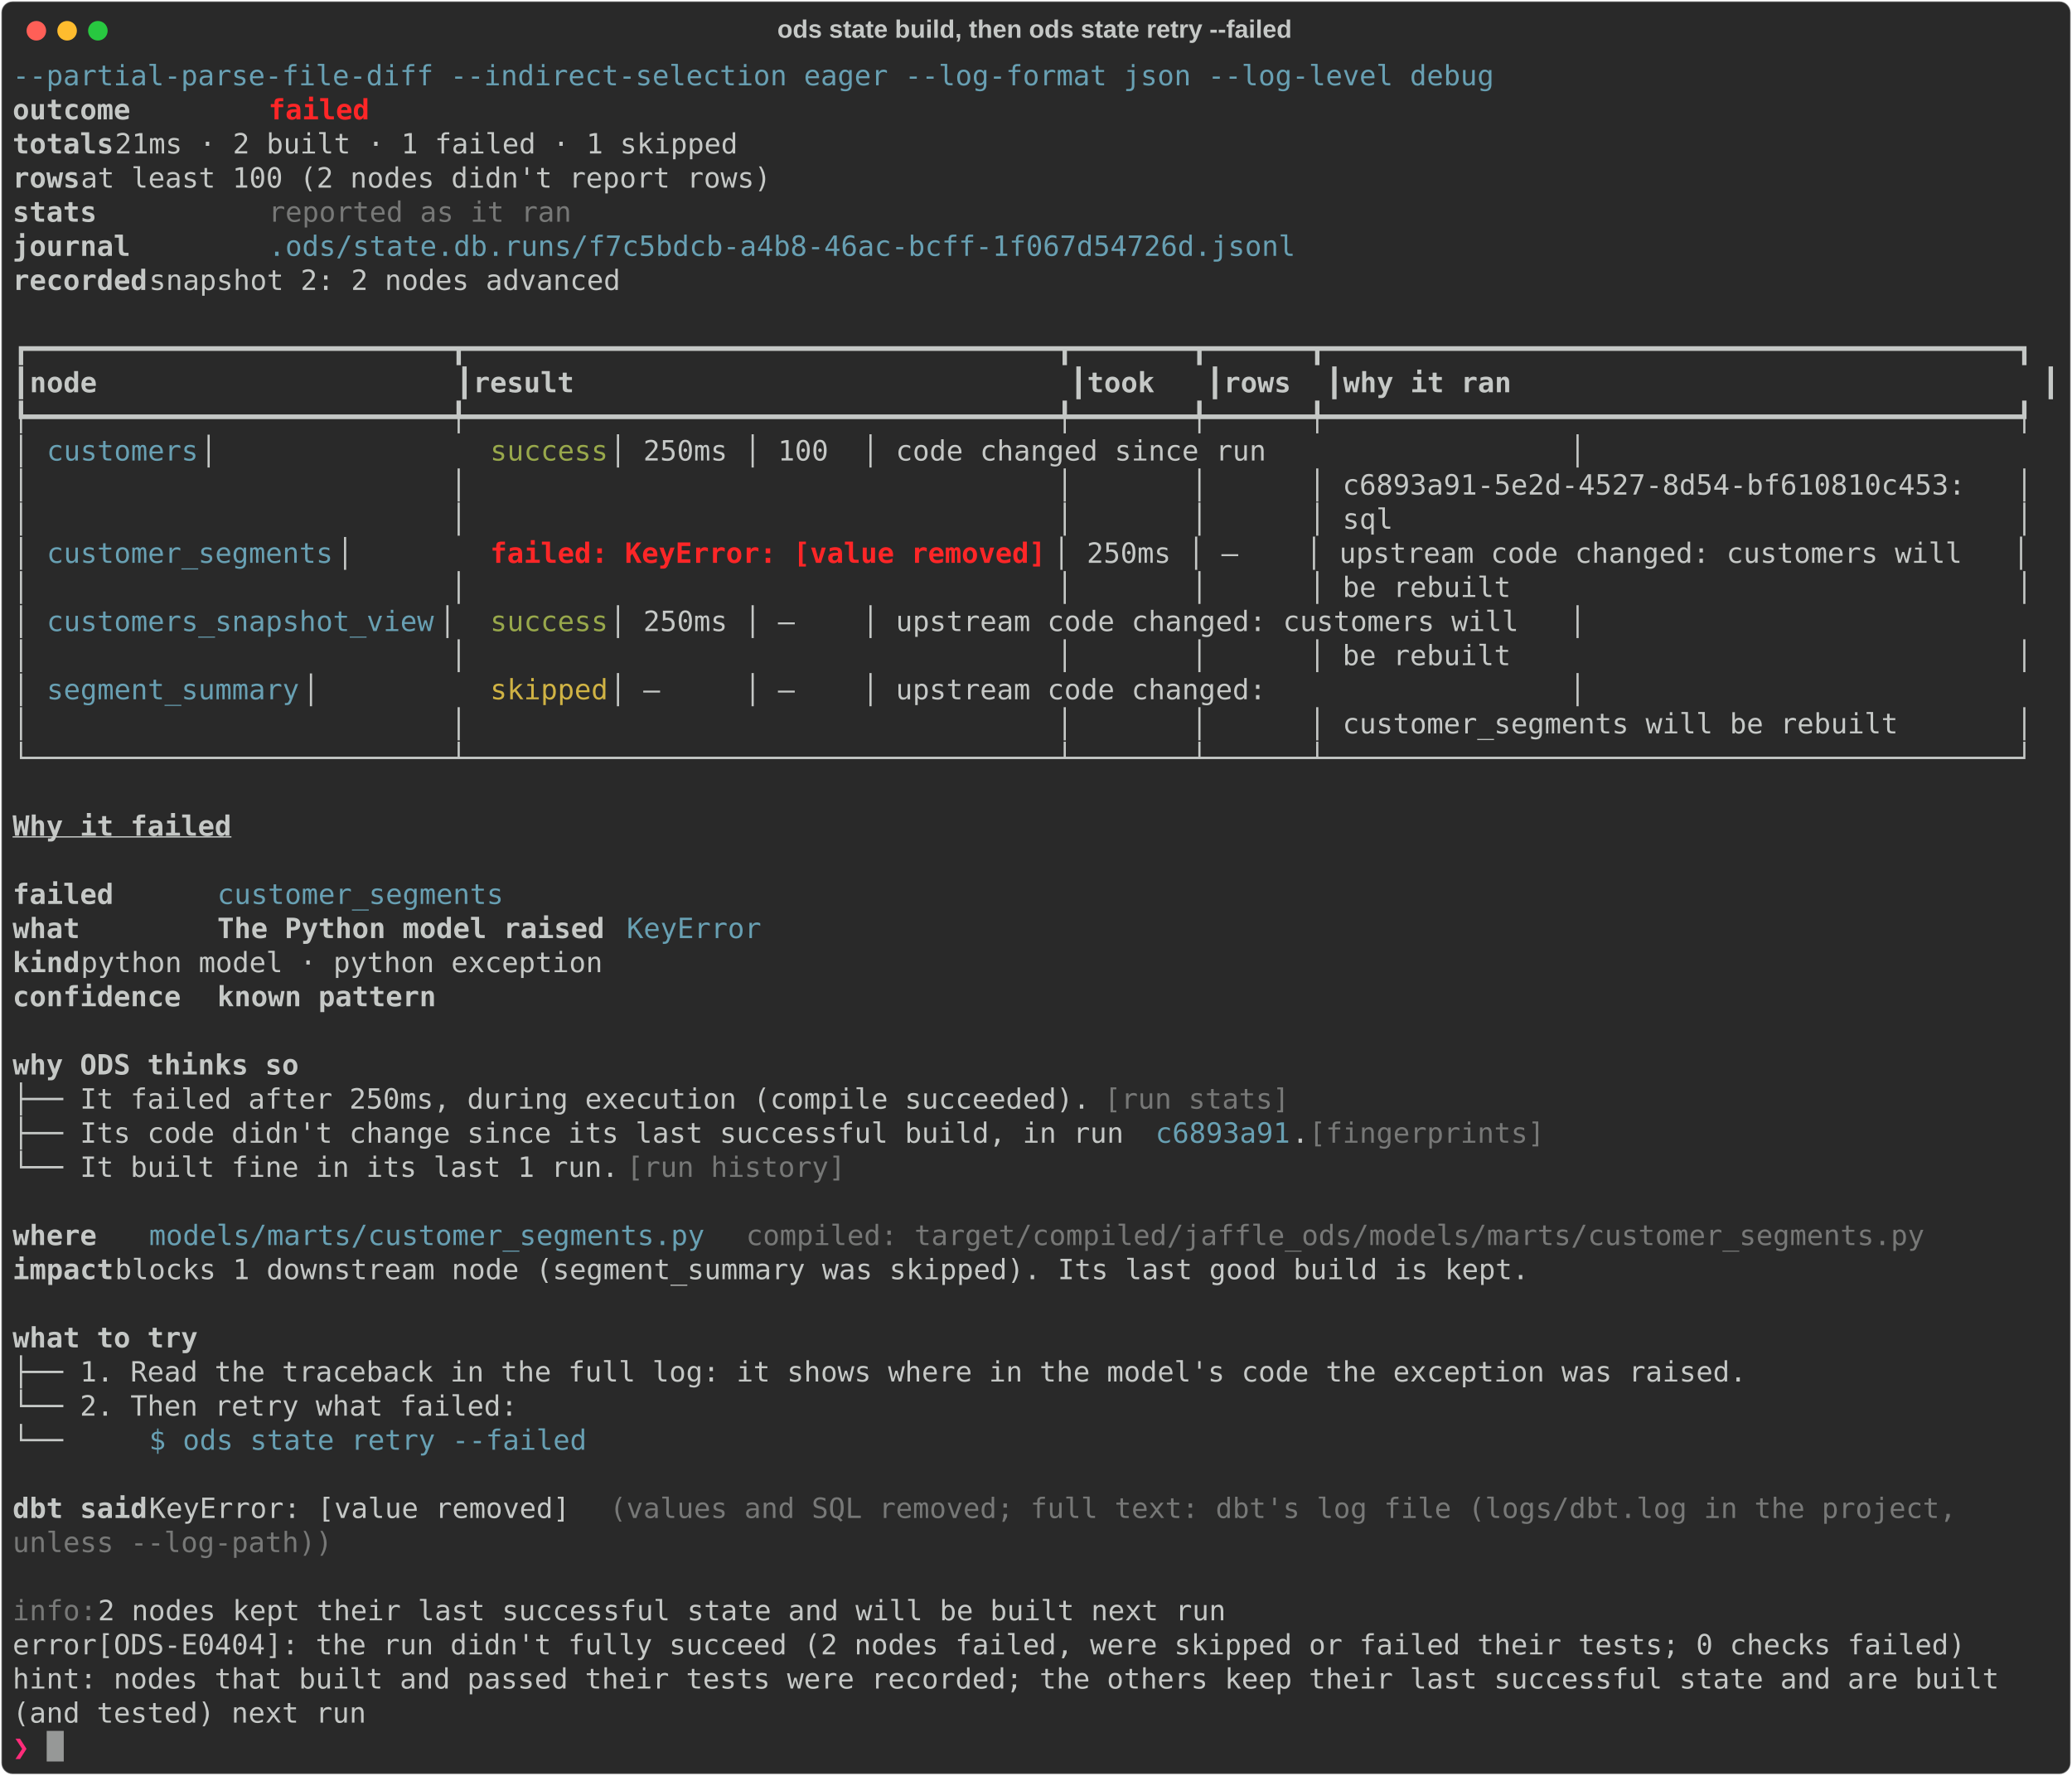
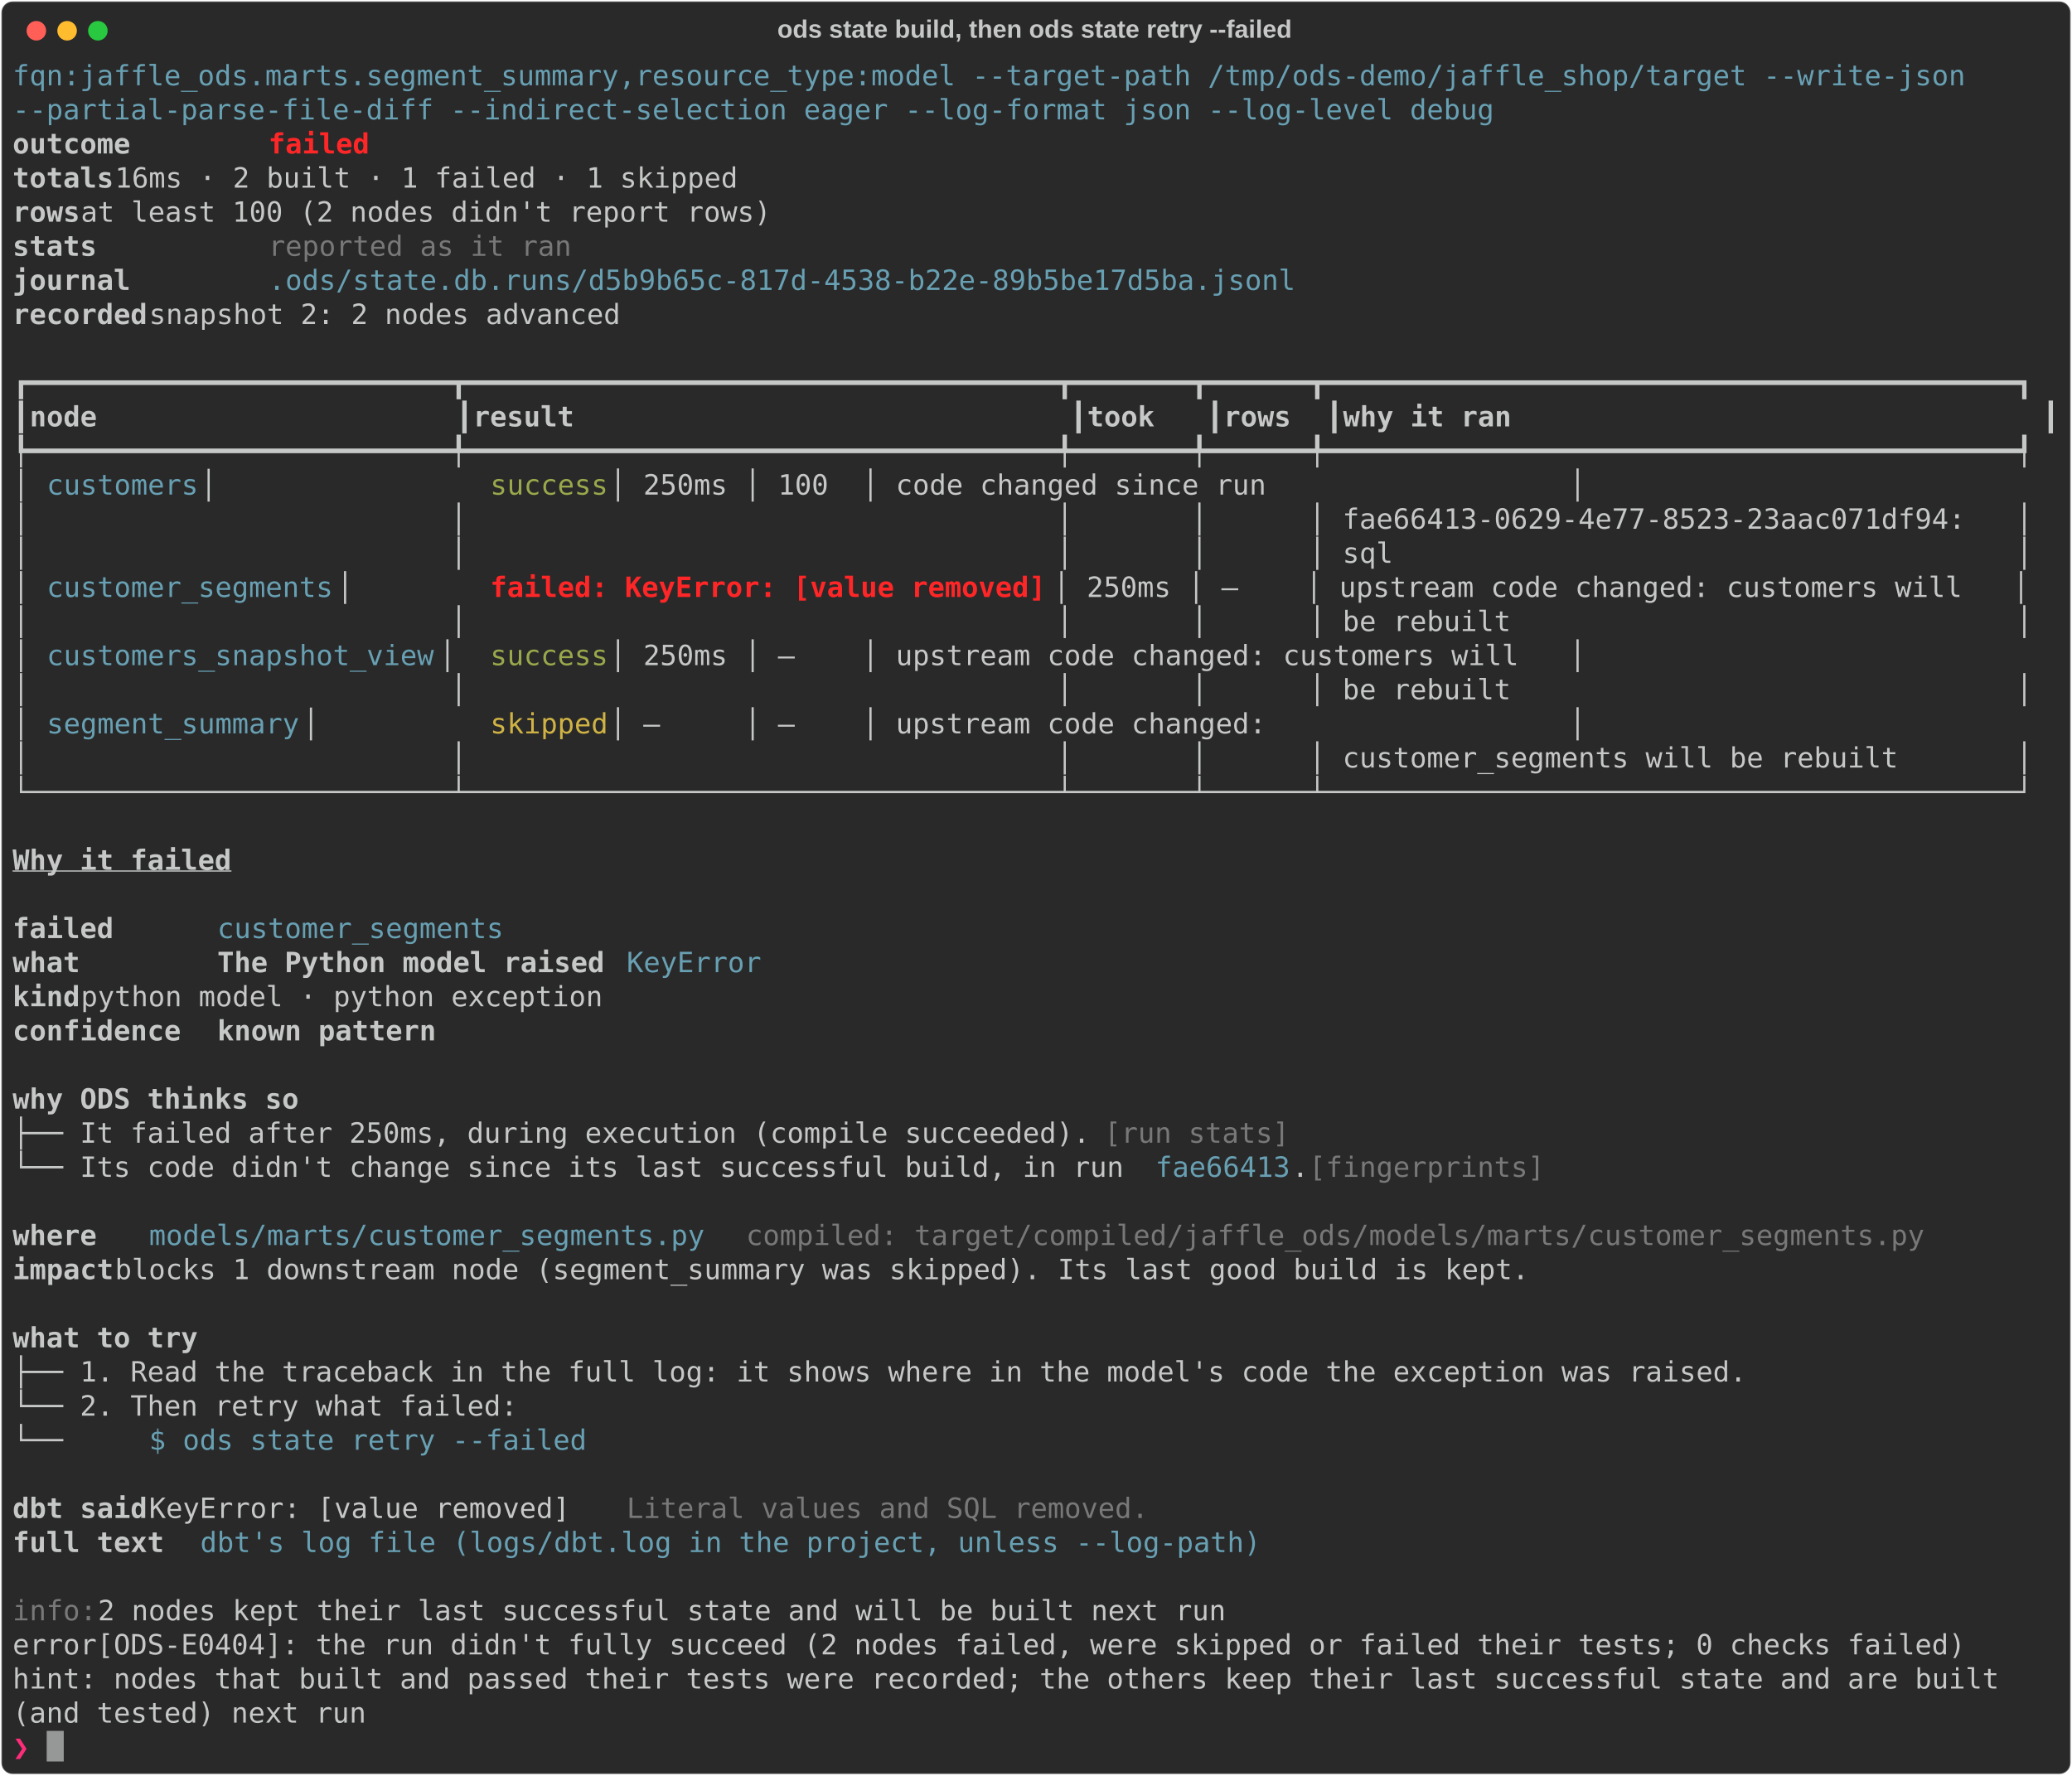
<svg xmlns="http://www.w3.org/2000/svg" class="rich-terminal" viewBox="0 0 1482 1270.0">
  <style>

    @font-face {
        font-family: "Fira Code";
        src: local("FiraCode-Regular"),
                url("https://cdnjs.cloudflare.com/ajax/libs/firacode/6.2.0/woff2/FiraCode-Regular.woff2") format("woff2"),
                url("https://cdnjs.cloudflare.com/ajax/libs/firacode/6.2.0/woff/FiraCode-Regular.woff") format("woff");
        font-style: normal;
        font-weight: 400;
    }
    @font-face {
        font-family: "Fira Code";
        src: local("FiraCode-Bold"),
                url("https://cdnjs.cloudflare.com/ajax/libs/firacode/6.2.0/woff2/FiraCode-Bold.woff2") format("woff2"),
                url("https://cdnjs.cloudflare.com/ajax/libs/firacode/6.2.0/woff/FiraCode-Bold.woff") format("woff");
        font-style: bold;
        font-weight: 700;
    }

    .rich-record-matrix {
        font-family: Fira Code, monospace;
        font-size: 20px;
        line-height: 24.4px;
        font-variant-east-asian: full-width;
    }

    .rich-record-title {
        font-size: 18px;
        font-weight: bold;
        font-family: arial;
    }

    .rich-record-r1 { fill: #68a0b3 }
.rich-record-r2 { fill: #c5c8c6 }
.rich-record-r3 { fill: #c5c8c6;font-weight: bold }
.rich-record-r4 { fill: #ff2627;font-weight: bold }
.rich-record-r5 { fill: #777877 }
.rich-record-r6 { fill: #98a84b }
.rich-record-r7 { fill: #d0b344 }
.rich-record-r8 { fill: #c5c8c6;font-weight: bold;text-decoration: underline; }
.rich-record-r9 { fill: #ff2c7a;font-weight: bold }
    </style>
  <defs>
    <clipPath id="rich-record-clip-terminal">
      <rect x="0" y="0" width="1463.0" height="1219.0" />
    </clipPath>
    <clipPath id="rich-record-line-0">
      <rect x="0" y="1.5" width="1464" height="24.65" />
    </clipPath>
    <clipPath id="rich-record-line-1">
      <rect x="0" y="25.9" width="1464" height="24.65" />
    </clipPath>
    <clipPath id="rich-record-line-2">
      <rect x="0" y="50.3" width="1464" height="24.65" />
    </clipPath>
    <clipPath id="rich-record-line-3">
      <rect x="0" y="74.7" width="1464" height="24.65" />
    </clipPath>
    <clipPath id="rich-record-line-4">
      <rect x="0" y="99.1" width="1464" height="24.65" />
    </clipPath>
    <clipPath id="rich-record-line-5">
      <rect x="0" y="123.5" width="1464" height="24.65" />
    </clipPath>
    <clipPath id="rich-record-line-6">
      <rect x="0" y="147.9" width="1464" height="24.65" />
    </clipPath>
    <clipPath id="rich-record-line-7">
      <rect x="0" y="172.3" width="1464" height="24.65" />
    </clipPath>
    <clipPath id="rich-record-line-8">
      <rect x="0" y="196.7" width="1464" height="24.65" />
    </clipPath>
    <clipPath id="rich-record-line-9">
      <rect x="0" y="221.1" width="1464" height="24.65" />
    </clipPath>
    <clipPath id="rich-record-line-10">
      <rect x="0" y="245.5" width="1464" height="24.65" />
    </clipPath>
    <clipPath id="rich-record-line-11">
      <rect x="0" y="269.9" width="1464" height="24.65" />
    </clipPath>
    <clipPath id="rich-record-line-12">
      <rect x="0" y="294.3" width="1464" height="24.65" />
    </clipPath>
    <clipPath id="rich-record-line-13">
      <rect x="0" y="318.7" width="1464" height="24.65" />
    </clipPath>
    <clipPath id="rich-record-line-14">
      <rect x="0" y="343.1" width="1464" height="24.65" />
    </clipPath>
    <clipPath id="rich-record-line-15">
      <rect x="0" y="367.5" width="1464" height="24.65" />
    </clipPath>
    <clipPath id="rich-record-line-16">
      <rect x="0" y="391.9" width="1464" height="24.65" />
    </clipPath>
    <clipPath id="rich-record-line-17">
      <rect x="0" y="416.3" width="1464" height="24.65" />
    </clipPath>
    <clipPath id="rich-record-line-18">
      <rect x="0" y="440.7" width="1464" height="24.65" />
    </clipPath>
    <clipPath id="rich-record-line-19">
      <rect x="0" y="465.1" width="1464" height="24.65" />
    </clipPath>
    <clipPath id="rich-record-line-20">
      <rect x="0" y="489.5" width="1464" height="24.65" />
    </clipPath>
    <clipPath id="rich-record-line-21">
      <rect x="0" y="513.9" width="1464" height="24.65" />
    </clipPath>
    <clipPath id="rich-record-line-22">
      <rect x="0" y="538.3" width="1464" height="24.65" />
    </clipPath>
    <clipPath id="rich-record-line-23">
      <rect x="0" y="562.7" width="1464" height="24.65" />
    </clipPath>
    <clipPath id="rich-record-line-24">
      <rect x="0" y="587.1" width="1464" height="24.65" />
    </clipPath>
    <clipPath id="rich-record-line-25">
      <rect x="0" y="611.5" width="1464" height="24.65" />
    </clipPath>
    <clipPath id="rich-record-line-26">
      <rect x="0" y="635.9" width="1464" height="24.65" />
    </clipPath>
    <clipPath id="rich-record-line-27">
      <rect x="0" y="660.3" width="1464" height="24.65" />
    </clipPath>
    <clipPath id="rich-record-line-28">
      <rect x="0" y="684.7" width="1464" height="24.65" />
    </clipPath>
    <clipPath id="rich-record-line-29">
      <rect x="0" y="709.1" width="1464" height="24.65" />
    </clipPath>
    <clipPath id="rich-record-line-30">
      <rect x="0" y="733.5" width="1464" height="24.65" />
    </clipPath>
    <clipPath id="rich-record-line-31">
      <rect x="0" y="757.9" width="1464" height="24.65" />
    </clipPath>
    <clipPath id="rich-record-line-32">
      <rect x="0" y="782.3" width="1464" height="24.65" />
    </clipPath>
    <clipPath id="rich-record-line-33">
      <rect x="0" y="806.7" width="1464" height="24.65" />
    </clipPath>
    <clipPath id="rich-record-line-34">
      <rect x="0" y="831.1" width="1464" height="24.65" />
    </clipPath>
    <clipPath id="rich-record-line-35">
      <rect x="0" y="855.5" width="1464" height="24.65" />
    </clipPath>
    <clipPath id="rich-record-line-36">
      <rect x="0" y="879.9" width="1464" height="24.65" />
    </clipPath>
    <clipPath id="rich-record-line-37">
      <rect x="0" y="904.3" width="1464" height="24.65" />
    </clipPath>
    <clipPath id="rich-record-line-38">
      <rect x="0" y="928.7" width="1464" height="24.65" />
    </clipPath>
    <clipPath id="rich-record-line-39">
      <rect x="0" y="953.1" width="1464" height="24.65" />
    </clipPath>
    <clipPath id="rich-record-line-40">
      <rect x="0" y="977.5" width="1464" height="24.65" />
    </clipPath>
    <clipPath id="rich-record-line-41">
      <rect x="0" y="1001.9" width="1464" height="24.65" />
    </clipPath>
    <clipPath id="rich-record-line-42">
      <rect x="0" y="1026.3" width="1464" height="24.65" />
    </clipPath>
    <clipPath id="rich-record-line-43">
      <rect x="0" y="1050.7" width="1464" height="24.65" />
    </clipPath>
    <clipPath id="rich-record-line-44">
      <rect x="0" y="1075.1" width="1464" height="24.65" />
    </clipPath>
    <clipPath id="rich-record-line-45">
      <rect x="0" y="1099.5" width="1464" height="24.65" />
    </clipPath>
    <clipPath id="rich-record-line-46">
      <rect x="0" y="1123.9" width="1464" height="24.65" />
    </clipPath>
    <clipPath id="rich-record-line-47">
      <rect x="0" y="1148.3" width="1464" height="24.65" />
    </clipPath>
    <clipPath id="rich-record-line-48">
      <rect x="0" y="1172.7" width="1464" height="24.65" />
    </clipPath>
  </defs>
  <rect fill="#292929" stroke="rgba(255,255,255,0.35)" stroke-width="1" x="1" y="1" width="1480" height="1268" rx="8" />
  <text class="rich-record-title" fill="#c5c8c6" text-anchor="middle" x="740" y="27">ods state build, then ods state retry --failed</text>
  <g transform="translate(26,22)">
    <circle cx="0" cy="0" r="7" fill="#ff5f57" />
    <circle cx="22" cy="0" r="7" fill="#febc2e" />
    <circle cx="44" cy="0" r="7" fill="#28c840" />
  </g>
  <g transform="translate(9, 41)" clip-path="url(#rich-record-clip-terminal)">
    <g class="rich-record-matrix">
-       <text class="rich-record-r1" x="0" y="20" textLength="1073.6" clip-path="url(#rich-record-line-0)">--partial-parse-file-diff --indirect-selection eager --log-format json --log-level debug</text>
+       <text class="rich-record-r1" x="0" y="20" textLength="1427.4" clip-path="url(#rich-record-line-0)">fqn:jaffle_ods.marts.segment_summary,resource_type:model --target-path /tmp/ods-demo/jaffle_shop/target --write-json </text>
      <text class="rich-record-r2" x="1464" y="20" textLength="12.2" clip-path="url(#rich-record-line-0)">
</text>
-       <text class="rich-record-r3" x="0" y="44.4" textLength="85.4" clip-path="url(#rich-record-line-1)">outcome</text>
-       <text class="rich-record-r4" x="183" y="44.4" textLength="73.2" clip-path="url(#rich-record-line-1)">failed</text>
+       <text class="rich-record-r1" x="0" y="44.4" textLength="1073.6" clip-path="url(#rich-record-line-1)">--partial-parse-file-diff --indirect-selection eager --log-format json --log-level debug</text>
      <text class="rich-record-r2" x="1464" y="44.4" textLength="12.2" clip-path="url(#rich-record-line-1)">
</text>
-       <text class="rich-record-r3" x="0" y="68.8" textLength="73.2" clip-path="url(#rich-record-line-2)">totals</text>
-       <text class="rich-record-r2" x="73.2" y="68.8" textLength="1390.8" clip-path="url(#rich-record-line-2)">         21ms · 2 built · 1 failed · 1 skipped                                                                    </text>
+       <text class="rich-record-r3" x="0" y="68.8" textLength="85.4" clip-path="url(#rich-record-line-2)">outcome</text>
+       <text class="rich-record-r4" x="183" y="68.8" textLength="73.2" clip-path="url(#rich-record-line-2)">failed</text>
      <text class="rich-record-r2" x="1464" y="68.8" textLength="12.2" clip-path="url(#rich-record-line-2)">
</text>
-       <text class="rich-record-r3" x="0" y="93.2" textLength="48.8" clip-path="url(#rich-record-line-3)">rows</text>
-       <text class="rich-record-r2" x="48.8" y="93.2" textLength="1415.2" clip-path="url(#rich-record-line-3)">           at least 100 (2 nodes didn't report rows)                                                                </text>
+       <text class="rich-record-r3" x="0" y="93.2" textLength="73.2" clip-path="url(#rich-record-line-3)">totals</text>
+       <text class="rich-record-r2" x="73.2" y="93.2" textLength="1390.8" clip-path="url(#rich-record-line-3)">         16ms · 2 built · 1 failed · 1 skipped                                                                    </text>
      <text class="rich-record-r2" x="1464" y="93.2" textLength="12.2" clip-path="url(#rich-record-line-3)">
</text>
-       <text class="rich-record-r3" x="0" y="117.6" textLength="61" clip-path="url(#rich-record-line-4)">stats</text>
-       <text class="rich-record-r5" x="183" y="117.6" textLength="219.6" clip-path="url(#rich-record-line-4)">reported as it ran</text>
+       <text class="rich-record-r3" x="0" y="117.6" textLength="48.8" clip-path="url(#rich-record-line-4)">rows</text>
+       <text class="rich-record-r2" x="48.8" y="117.6" textLength="1415.2" clip-path="url(#rich-record-line-4)">           at least 100 (2 nodes didn't report rows)                                                                </text>
      <text class="rich-record-r2" x="1464" y="117.6" textLength="12.2" clip-path="url(#rich-record-line-4)">
</text>
-       <text class="rich-record-r3" x="0" y="142" textLength="85.4" clip-path="url(#rich-record-line-5)">journal</text>
-       <text class="rich-record-r1" x="183" y="142" textLength="744.2" clip-path="url(#rich-record-line-5)">.ods/state.db.runs/f7c5bdcb-a4b8-46ac-bcff-1f067d54726d.jsonl</text>
+       <text class="rich-record-r3" x="0" y="142" textLength="61" clip-path="url(#rich-record-line-5)">stats</text>
+       <text class="rich-record-r5" x="183" y="142" textLength="219.6" clip-path="url(#rich-record-line-5)">reported as it ran</text>
      <text class="rich-record-r2" x="1464" y="142" textLength="12.2" clip-path="url(#rich-record-line-5)">
</text>
-       <text class="rich-record-r3" x="0" y="166.4" textLength="97.6" clip-path="url(#rich-record-line-6)">recorded</text>
-       <text class="rich-record-r2" x="97.6" y="166.4" textLength="1366.4" clip-path="url(#rich-record-line-6)">       snapshot 2: 2 nodes advanced                                                                             </text>
+       <text class="rich-record-r3" x="0" y="166.4" textLength="85.4" clip-path="url(#rich-record-line-6)">journal</text>
+       <text class="rich-record-r1" x="183" y="166.4" textLength="744.2" clip-path="url(#rich-record-line-6)">.ods/state.db.runs/d5b9b65c-817d-4538-b22e-89b5be17d5ba.jsonl</text>
      <text class="rich-record-r2" x="1464" y="166.4" textLength="12.2" clip-path="url(#rich-record-line-6)">
</text>
+       <text class="rich-record-r3" x="0" y="190.8" textLength="97.6" clip-path="url(#rich-record-line-7)">recorded</text>
+       <text class="rich-record-r2" x="97.6" y="190.8" textLength="1366.4" clip-path="url(#rich-record-line-7)">       snapshot 2: 2 nodes advanced                                                                             </text>
      <text class="rich-record-r2" x="1464" y="190.8" textLength="12.2" clip-path="url(#rich-record-line-7)">
</text>
-       <text class="rich-record-r2" x="0" y="215.2" textLength="1464" clip-path="url(#rich-record-line-8)">┏━━━━━━━━━━━━━━━━━━━━━━━━━┳━━━━━━━━━━━━━━━━━━━━━━━━━━━━━━━━━━━┳━━━━━━━┳━━━━━━┳━━━━━━━━━━━━━━━━━━━━━━━━━━━━━━━━━━━━━━━━━┓</text>
      <text class="rich-record-r2" x="1464" y="215.2" textLength="12.2" clip-path="url(#rich-record-line-8)">
</text>
-       <text class="rich-record-r2" x="0" y="239.6" textLength="12.2" clip-path="url(#rich-record-line-9)">┃</text>
-       <text class="rich-record-r3" x="12.2" y="239.6" textLength="305" clip-path="url(#rich-record-line-9)"> node                    </text>
-       <text class="rich-record-r2" x="317.2" y="239.6" textLength="12.2" clip-path="url(#rich-record-line-9)">┃</text>
-       <text class="rich-record-r3" x="329.4" y="239.6" textLength="427" clip-path="url(#rich-record-line-9)"> result                            </text>
-       <text class="rich-record-r2" x="756.4" y="239.6" textLength="12.2" clip-path="url(#rich-record-line-9)">┃</text>
-       <text class="rich-record-r3" x="768.6" y="239.6" textLength="85.4" clip-path="url(#rich-record-line-9)"> took  </text>
-       <text class="rich-record-r2" x="854" y="239.6" textLength="12.2" clip-path="url(#rich-record-line-9)">┃</text>
-       <text class="rich-record-r3" x="866.2" y="239.6" textLength="73.2" clip-path="url(#rich-record-line-9)"> rows </text>
-       <text class="rich-record-r2" x="939.4" y="239.6" textLength="12.2" clip-path="url(#rich-record-line-9)">┃</text>
-       <text class="rich-record-r3" x="951.6" y="239.6" textLength="500.2" clip-path="url(#rich-record-line-9)"> why it ran                              </text>
-       <text class="rich-record-r2" x="1451.8" y="239.6" textLength="12.2" clip-path="url(#rich-record-line-9)">┃</text>
+       <text class="rich-record-r2" x="0" y="239.6" textLength="1464" clip-path="url(#rich-record-line-9)">┏━━━━━━━━━━━━━━━━━━━━━━━━━┳━━━━━━━━━━━━━━━━━━━━━━━━━━━━━━━━━━━┳━━━━━━━┳━━━━━━┳━━━━━━━━━━━━━━━━━━━━━━━━━━━━━━━━━━━━━━━━━┓</text>
      <text class="rich-record-r2" x="1464" y="239.6" textLength="12.2" clip-path="url(#rich-record-line-9)">
</text>
-       <text class="rich-record-r2" x="0" y="264" textLength="1464" clip-path="url(#rich-record-line-10)">┡━━━━━━━━━━━━━━━━━━━━━━━━━╇━━━━━━━━━━━━━━━━━━━━━━━━━━━━━━━━━━━╇━━━━━━━╇━━━━━━╇━━━━━━━━━━━━━━━━━━━━━━━━━━━━━━━━━━━━━━━━━┩</text>
+       <text class="rich-record-r2" x="0" y="264" textLength="12.2" clip-path="url(#rich-record-line-10)">┃</text>
+       <text class="rich-record-r3" x="12.2" y="264" textLength="305" clip-path="url(#rich-record-line-10)"> node                    </text>
+       <text class="rich-record-r2" x="317.2" y="264" textLength="12.2" clip-path="url(#rich-record-line-10)">┃</text>
+       <text class="rich-record-r3" x="329.4" y="264" textLength="427" clip-path="url(#rich-record-line-10)"> result                            </text>
+       <text class="rich-record-r2" x="756.4" y="264" textLength="12.2" clip-path="url(#rich-record-line-10)">┃</text>
+       <text class="rich-record-r3" x="768.6" y="264" textLength="85.4" clip-path="url(#rich-record-line-10)"> took  </text>
+       <text class="rich-record-r2" x="854" y="264" textLength="12.2" clip-path="url(#rich-record-line-10)">┃</text>
+       <text class="rich-record-r3" x="866.2" y="264" textLength="73.2" clip-path="url(#rich-record-line-10)"> rows </text>
+       <text class="rich-record-r2" x="939.4" y="264" textLength="12.2" clip-path="url(#rich-record-line-10)">┃</text>
+       <text class="rich-record-r3" x="951.6" y="264" textLength="500.2" clip-path="url(#rich-record-line-10)"> why it ran                              </text>
+       <text class="rich-record-r2" x="1451.8" y="264" textLength="12.2" clip-path="url(#rich-record-line-10)">┃</text>
      <text class="rich-record-r2" x="1464" y="264" textLength="12.2" clip-path="url(#rich-record-line-10)">
</text>
-       <text class="rich-record-r2" x="0" y="288.4" textLength="24.4" clip-path="url(#rich-record-line-11)">│ </text>
-       <text class="rich-record-r1" x="24.4" y="288.4" textLength="109.8" clip-path="url(#rich-record-line-11)">customers</text>
-       <text class="rich-record-r2" x="134.2" y="288.4" textLength="207.4" clip-path="url(#rich-record-line-11)">               │ </text>
-       <text class="rich-record-r6" x="341.6" y="288.4" textLength="85.4" clip-path="url(#rich-record-line-11)">success</text>
-       <text class="rich-record-r2" x="427" y="288.4" textLength="1037" clip-path="url(#rich-record-line-11)">                           │ 250ms │ 100  │ code changed since run                  │</text>
+       <text class="rich-record-r2" x="0" y="288.4" textLength="1464" clip-path="url(#rich-record-line-11)">┡━━━━━━━━━━━━━━━━━━━━━━━━━╇━━━━━━━━━━━━━━━━━━━━━━━━━━━━━━━━━━━╇━━━━━━━╇━━━━━━╇━━━━━━━━━━━━━━━━━━━━━━━━━━━━━━━━━━━━━━━━━┩</text>
      <text class="rich-record-r2" x="1464" y="288.4" textLength="12.2" clip-path="url(#rich-record-line-11)">
</text>
-       <text class="rich-record-r2" x="0" y="312.8" textLength="1464" clip-path="url(#rich-record-line-12)">│                         │                                   │       │      │ c6893a91-5e2d-4527-8d54-bf610810c453:   │</text>
+       <text class="rich-record-r2" x="0" y="312.8" textLength="24.4" clip-path="url(#rich-record-line-12)">│ </text>
+       <text class="rich-record-r1" x="24.4" y="312.8" textLength="109.8" clip-path="url(#rich-record-line-12)">customers</text>
+       <text class="rich-record-r2" x="134.2" y="312.8" textLength="207.4" clip-path="url(#rich-record-line-12)">               │ </text>
+       <text class="rich-record-r6" x="341.6" y="312.8" textLength="85.4" clip-path="url(#rich-record-line-12)">success</text>
+       <text class="rich-record-r2" x="427" y="312.8" textLength="1037" clip-path="url(#rich-record-line-12)">                           │ 250ms │ 100  │ code changed since run                  │</text>
      <text class="rich-record-r2" x="1464" y="312.8" textLength="12.2" clip-path="url(#rich-record-line-12)">
</text>
-       <text class="rich-record-r2" x="0" y="337.2" textLength="1464" clip-path="url(#rich-record-line-13)">│                         │                                   │       │      │ sql                                     │</text>
+       <text class="rich-record-r2" x="0" y="337.2" textLength="1464" clip-path="url(#rich-record-line-13)">│                         │                                   │       │      │ fae66413-0629-4e77-8523-23aac071df94:   │</text>
      <text class="rich-record-r2" x="1464" y="337.2" textLength="12.2" clip-path="url(#rich-record-line-13)">
</text>
-       <text class="rich-record-r2" x="0" y="361.6" textLength="24.4" clip-path="url(#rich-record-line-14)">│ </text>
-       <text class="rich-record-r1" x="24.4" y="361.6" textLength="207.4" clip-path="url(#rich-record-line-14)">customer_segments</text>
-       <text class="rich-record-r2" x="231.8" y="361.6" textLength="109.8" clip-path="url(#rich-record-line-14)">       │ </text>
-       <text class="rich-record-r4" x="341.6" y="361.6" textLength="402.6" clip-path="url(#rich-record-line-14)">failed: KeyError: [value removed]</text>
-       <text class="rich-record-r2" x="744.2" y="361.6" textLength="719.8" clip-path="url(#rich-record-line-14)"> │ 250ms │ —    │ upstream code changed: customers will   │</text>
+       <text class="rich-record-r2" x="0" y="361.6" textLength="1464" clip-path="url(#rich-record-line-14)">│                         │                                   │       │      │ sql                                     │</text>
      <text class="rich-record-r2" x="1464" y="361.6" textLength="12.2" clip-path="url(#rich-record-line-14)">
</text>
-       <text class="rich-record-r2" x="0" y="386" textLength="1464" clip-path="url(#rich-record-line-15)">│                         │                                   │       │      │ be rebuilt                              │</text>
+       <text class="rich-record-r2" x="0" y="386" textLength="24.4" clip-path="url(#rich-record-line-15)">│ </text>
+       <text class="rich-record-r1" x="24.4" y="386" textLength="207.4" clip-path="url(#rich-record-line-15)">customer_segments</text>
+       <text class="rich-record-r2" x="231.8" y="386" textLength="109.8" clip-path="url(#rich-record-line-15)">       │ </text>
+       <text class="rich-record-r4" x="341.6" y="386" textLength="402.6" clip-path="url(#rich-record-line-15)">failed: KeyError: [value removed]</text>
+       <text class="rich-record-r2" x="744.2" y="386" textLength="719.8" clip-path="url(#rich-record-line-15)"> │ 250ms │ —    │ upstream code changed: customers will   │</text>
      <text class="rich-record-r2" x="1464" y="386" textLength="12.2" clip-path="url(#rich-record-line-15)">
</text>
-       <text class="rich-record-r2" x="0" y="410.4" textLength="24.4" clip-path="url(#rich-record-line-16)">│ </text>
-       <text class="rich-record-r1" x="24.4" y="410.4" textLength="280.6" clip-path="url(#rich-record-line-16)">customers_snapshot_view</text>
-       <text class="rich-record-r2" x="305" y="410.4" textLength="36.6" clip-path="url(#rich-record-line-16)"> │ </text>
-       <text class="rich-record-r6" x="341.6" y="410.4" textLength="85.4" clip-path="url(#rich-record-line-16)">success</text>
-       <text class="rich-record-r2" x="427" y="410.4" textLength="1037" clip-path="url(#rich-record-line-16)">                           │ 250ms │ —    │ upstream code changed: customers will   │</text>
+       <text class="rich-record-r2" x="0" y="410.4" textLength="1464" clip-path="url(#rich-record-line-16)">│                         │                                   │       │      │ be rebuilt                              │</text>
      <text class="rich-record-r2" x="1464" y="410.4" textLength="12.2" clip-path="url(#rich-record-line-16)">
</text>
-       <text class="rich-record-r2" x="0" y="434.8" textLength="1464" clip-path="url(#rich-record-line-17)">│                         │                                   │       │      │ be rebuilt                              │</text>
+       <text class="rich-record-r2" x="0" y="434.8" textLength="24.4" clip-path="url(#rich-record-line-17)">│ </text>
+       <text class="rich-record-r1" x="24.4" y="434.8" textLength="280.6" clip-path="url(#rich-record-line-17)">customers_snapshot_view</text>
+       <text class="rich-record-r2" x="305" y="434.8" textLength="36.6" clip-path="url(#rich-record-line-17)"> │ </text>
+       <text class="rich-record-r6" x="341.6" y="434.8" textLength="85.4" clip-path="url(#rich-record-line-17)">success</text>
+       <text class="rich-record-r2" x="427" y="434.8" textLength="1037" clip-path="url(#rich-record-line-17)">                           │ 250ms │ —    │ upstream code changed: customers will   │</text>
      <text class="rich-record-r2" x="1464" y="434.8" textLength="12.2" clip-path="url(#rich-record-line-17)">
</text>
-       <text class="rich-record-r2" x="0" y="459.2" textLength="24.4" clip-path="url(#rich-record-line-18)">│ </text>
-       <text class="rich-record-r1" x="24.4" y="459.2" textLength="183" clip-path="url(#rich-record-line-18)">segment_summary</text>
-       <text class="rich-record-r2" x="207.4" y="459.2" textLength="134.2" clip-path="url(#rich-record-line-18)">         │ </text>
-       <text class="rich-record-r7" x="341.6" y="459.2" textLength="85.4" clip-path="url(#rich-record-line-18)">skipped</text>
-       <text class="rich-record-r2" x="427" y="459.2" textLength="1037" clip-path="url(#rich-record-line-18)">                           │ —     │ —    │ upstream code changed:                  │</text>
+       <text class="rich-record-r2" x="0" y="459.2" textLength="1464" clip-path="url(#rich-record-line-18)">│                         │                                   │       │      │ be rebuilt                              │</text>
      <text class="rich-record-r2" x="1464" y="459.2" textLength="12.2" clip-path="url(#rich-record-line-18)">
</text>
-       <text class="rich-record-r2" x="0" y="483.6" textLength="1464" clip-path="url(#rich-record-line-19)">│                         │                                   │       │      │ customer_segments will be rebuilt       │</text>
+       <text class="rich-record-r2" x="0" y="483.6" textLength="24.4" clip-path="url(#rich-record-line-19)">│ </text>
+       <text class="rich-record-r1" x="24.4" y="483.6" textLength="183" clip-path="url(#rich-record-line-19)">segment_summary</text>
+       <text class="rich-record-r2" x="207.4" y="483.6" textLength="134.2" clip-path="url(#rich-record-line-19)">         │ </text>
+       <text class="rich-record-r7" x="341.6" y="483.6" textLength="85.4" clip-path="url(#rich-record-line-19)">skipped</text>
+       <text class="rich-record-r2" x="427" y="483.6" textLength="1037" clip-path="url(#rich-record-line-19)">                           │ —     │ —    │ upstream code changed:                  │</text>
      <text class="rich-record-r2" x="1464" y="483.6" textLength="12.2" clip-path="url(#rich-record-line-19)">
</text>
-       <text class="rich-record-r2" x="0" y="508" textLength="1464" clip-path="url(#rich-record-line-20)">└─────────────────────────┴───────────────────────────────────┴───────┴──────┴─────────────────────────────────────────┘</text>
+       <text class="rich-record-r2" x="0" y="508" textLength="1464" clip-path="url(#rich-record-line-20)">│                         │                                   │       │      │ customer_segments will be rebuilt       │</text>
      <text class="rich-record-r2" x="1464" y="508" textLength="12.2" clip-path="url(#rich-record-line-20)">
</text>
+       <text class="rich-record-r2" x="0" y="532.4" textLength="1464" clip-path="url(#rich-record-line-21)">└─────────────────────────┴───────────────────────────────────┴───────┴──────┴─────────────────────────────────────────┘</text>
      <text class="rich-record-r2" x="1464" y="532.4" textLength="12.2" clip-path="url(#rich-record-line-21)">
</text>
-       <text class="rich-record-r8" x="0" y="556.8" textLength="158.6" clip-path="url(#rich-record-line-22)">Why it failed</text>
      <text class="rich-record-r2" x="1464" y="556.8" textLength="12.2" clip-path="url(#rich-record-line-22)">
</text>
+       <text class="rich-record-r8" x="0" y="581.2" textLength="158.6" clip-path="url(#rich-record-line-23)">Why it failed</text>
      <text class="rich-record-r2" x="1464" y="581.2" textLength="12.2" clip-path="url(#rich-record-line-23)">
</text>
-       <text class="rich-record-r3" x="0" y="605.6" textLength="73.2" clip-path="url(#rich-record-line-24)">failed</text>
-       <text class="rich-record-r1" x="146.4" y="605.6" textLength="207.4" clip-path="url(#rich-record-line-24)">customer_segments</text>
      <text class="rich-record-r2" x="1464" y="605.6" textLength="12.2" clip-path="url(#rich-record-line-24)">
</text>
-       <text class="rich-record-r3" x="0" y="630" textLength="48.8" clip-path="url(#rich-record-line-25)">what</text>
-       <text class="rich-record-r3" x="146.4" y="630" textLength="292.8" clip-path="url(#rich-record-line-25)">The Python model raised </text>
-       <text class="rich-record-r1" x="439.2" y="630" textLength="97.6" clip-path="url(#rich-record-line-25)">KeyError</text>
+       <text class="rich-record-r3" x="0" y="630" textLength="73.2" clip-path="url(#rich-record-line-25)">failed</text>
+       <text class="rich-record-r1" x="146.4" y="630" textLength="207.4" clip-path="url(#rich-record-line-25)">customer_segments</text>
      <text class="rich-record-r2" x="1464" y="630" textLength="12.2" clip-path="url(#rich-record-line-25)">
</text>
-       <text class="rich-record-r3" x="0" y="654.4" textLength="48.8" clip-path="url(#rich-record-line-26)">kind</text>
-       <text class="rich-record-r2" x="48.8" y="654.4" textLength="1415.2" clip-path="url(#rich-record-line-26)">        python model · python exception                                                                             </text>
+       <text class="rich-record-r3" x="0" y="654.4" textLength="48.8" clip-path="url(#rich-record-line-26)">what</text>
+       <text class="rich-record-r3" x="146.4" y="654.4" textLength="292.8" clip-path="url(#rich-record-line-26)">The Python model raised </text>
+       <text class="rich-record-r1" x="439.2" y="654.4" textLength="97.6" clip-path="url(#rich-record-line-26)">KeyError</text>
      <text class="rich-record-r2" x="1464" y="654.4" textLength="12.2" clip-path="url(#rich-record-line-26)">
</text>
-       <text class="rich-record-r3" x="0" y="678.8" textLength="122" clip-path="url(#rich-record-line-27)">confidence</text>
-       <text class="rich-record-r3" x="146.4" y="678.8" textLength="158.6" clip-path="url(#rich-record-line-27)">known pattern</text>
+       <text class="rich-record-r3" x="0" y="678.8" textLength="48.8" clip-path="url(#rich-record-line-27)">kind</text>
+       <text class="rich-record-r2" x="48.8" y="678.8" textLength="1415.2" clip-path="url(#rich-record-line-27)">        python model · python exception                                                                             </text>
      <text class="rich-record-r2" x="1464" y="678.8" textLength="12.2" clip-path="url(#rich-record-line-27)">
</text>
+       <text class="rich-record-r3" x="0" y="703.2" textLength="122" clip-path="url(#rich-record-line-28)">confidence</text>
+       <text class="rich-record-r3" x="146.4" y="703.2" textLength="158.6" clip-path="url(#rich-record-line-28)">known pattern</text>
      <text class="rich-record-r2" x="1464" y="703.2" textLength="12.2" clip-path="url(#rich-record-line-28)">
</text>
-       <text class="rich-record-r3" x="0" y="727.6" textLength="207.4" clip-path="url(#rich-record-line-29)">why ODS thinks so</text>
      <text class="rich-record-r2" x="1464" y="727.6" textLength="12.2" clip-path="url(#rich-record-line-29)">
</text>
-       <text class="rich-record-r2" x="0" y="752" textLength="780.8" clip-path="url(#rich-record-line-30)">├── It failed after 250ms, during execution (compile succeeded).</text>
-       <text class="rich-record-r5" x="780.8" y="752" textLength="158.6" clip-path="url(#rich-record-line-30)">  [run stats]</text>
+       <text class="rich-record-r3" x="0" y="752" textLength="207.4" clip-path="url(#rich-record-line-30)">why ODS thinks so</text>
      <text class="rich-record-r2" x="1464" y="752" textLength="12.2" clip-path="url(#rich-record-line-30)">
</text>
-       <text class="rich-record-r2" x="0" y="776.4" textLength="817.4" clip-path="url(#rich-record-line-31)">├── Its code didn't change since its last successful build, in run </text>
-       <text class="rich-record-r1" x="817.4" y="776.4" textLength="97.6" clip-path="url(#rich-record-line-31)">c6893a91</text>
-       <text class="rich-record-r2" x="915" y="776.4" textLength="12.2" clip-path="url(#rich-record-line-31)">.</text>
-       <text class="rich-record-r5" x="927.2" y="776.4" textLength="195.2" clip-path="url(#rich-record-line-31)">  [fingerprints]</text>
+       <text class="rich-record-r2" x="0" y="776.4" textLength="780.8" clip-path="url(#rich-record-line-31)">├── It failed after 250ms, during execution (compile succeeded).</text>
+       <text class="rich-record-r5" x="780.8" y="776.4" textLength="158.6" clip-path="url(#rich-record-line-31)">  [run stats]</text>
      <text class="rich-record-r2" x="1464" y="776.4" textLength="12.2" clip-path="url(#rich-record-line-31)">
</text>
-       <text class="rich-record-r2" x="0" y="800.8" textLength="439.2" clip-path="url(#rich-record-line-32)">└── It built fine in its last 1 run.</text>
-       <text class="rich-record-r5" x="439.2" y="800.8" textLength="183" clip-path="url(#rich-record-line-32)">  [run history]</text>
+       <text class="rich-record-r2" x="0" y="800.8" textLength="817.4" clip-path="url(#rich-record-line-32)">└── Its code didn't change since its last successful build, in run </text>
+       <text class="rich-record-r1" x="817.4" y="800.8" textLength="97.6" clip-path="url(#rich-record-line-32)">fae66413</text>
+       <text class="rich-record-r2" x="915" y="800.8" textLength="12.2" clip-path="url(#rich-record-line-32)">.</text>
+       <text class="rich-record-r5" x="927.2" y="800.8" textLength="195.2" clip-path="url(#rich-record-line-32)">  [fingerprints]</text>
      <text class="rich-record-r2" x="1464" y="800.8" textLength="12.2" clip-path="url(#rich-record-line-32)">
</text>
      <text class="rich-record-r2" x="1464" y="825.2" textLength="12.2" clip-path="url(#rich-record-line-33)">
</text>
      <text class="rich-record-r3" x="0" y="849.6" textLength="61" clip-path="url(#rich-record-line-34)">where</text>
      <text class="rich-record-r1" x="97.6" y="849.6" textLength="402.6" clip-path="url(#rich-record-line-34)">models/marts/customer_segments.py</text>
      <text class="rich-record-r5" x="524.6" y="849.6" textLength="854" clip-path="url(#rich-record-line-34)">compiled: target/compiled/jaffle_ods/models/marts/customer_segments.py</text>
      <text class="rich-record-r2" x="1464" y="849.6" textLength="12.2" clip-path="url(#rich-record-line-34)">
</text>
      <text class="rich-record-r3" x="0" y="874" textLength="73.2" clip-path="url(#rich-record-line-35)">impact</text>
      <text class="rich-record-r2" x="73.2" y="874" textLength="1390.8" clip-path="url(#rich-record-line-35)">  blocks 1 downstream node (segment_summary was skipped). Its last good build is kept.                            </text>
      <text class="rich-record-r2" x="1464" y="874" textLength="12.2" clip-path="url(#rich-record-line-35)">
</text>
      <text class="rich-record-r2" x="1464" y="898.4" textLength="12.2" clip-path="url(#rich-record-line-36)">
</text>
      <text class="rich-record-r3" x="0" y="922.8" textLength="134.2" clip-path="url(#rich-record-line-37)">what to try</text>
      <text class="rich-record-r2" x="1464" y="922.8" textLength="12.2" clip-path="url(#rich-record-line-37)">
</text>
      <text class="rich-record-r2" x="0" y="947.2" textLength="1464" clip-path="url(#rich-record-line-38)">├── 1. Read the traceback in the full log: it shows where in the model's code the exception was raised.                 </text>
      <text class="rich-record-r2" x="1464" y="947.2" textLength="12.2" clip-path="url(#rich-record-line-38)">
</text>
      <text class="rich-record-r2" x="0" y="971.6" textLength="1464" clip-path="url(#rich-record-line-39)">└── 2. Then retry what failed:                                                                                          </text>
      <text class="rich-record-r2" x="1464" y="971.6" textLength="12.2" clip-path="url(#rich-record-line-39)">
</text>
      <text class="rich-record-r2" x="0" y="996" textLength="97.6" clip-path="url(#rich-record-line-40)">    └── </text>
      <text class="rich-record-r1" x="97.6" y="996" textLength="317.2" clip-path="url(#rich-record-line-40)">$ ods state retry --failed</text>
      <text class="rich-record-r2" x="1464" y="996" textLength="12.2" clip-path="url(#rich-record-line-40)">
</text>
      <text class="rich-record-r2" x="1464" y="1020.4" textLength="12.2" clip-path="url(#rich-record-line-41)">
</text>
      <text class="rich-record-r3" x="0" y="1044.8" textLength="97.6" clip-path="url(#rich-record-line-42)">dbt said</text>
-       <text class="rich-record-r2" x="97.6" y="1044.8" textLength="329.4" clip-path="url(#rich-record-line-42)">  KeyError: [value removed]</text>
-       <text class="rich-record-r5" x="427" y="1044.8" textLength="1012.6" clip-path="url(#rich-record-line-42)">  (values and SQL removed; full text: dbt's log file (logs/dbt.log in the project, </text>
+       <text class="rich-record-r2" x="97.6" y="1044.8" textLength="341.6" clip-path="url(#rich-record-line-42)">   KeyError: [value removed]</text>
+       <text class="rich-record-r5" x="439.2" y="1044.8" textLength="402.6" clip-path="url(#rich-record-line-42)">  Literal values and SQL removed.</text>
      <text class="rich-record-r2" x="1464" y="1044.8" textLength="12.2" clip-path="url(#rich-record-line-42)">
</text>
-       <text class="rich-record-r5" x="0" y="1069.2" textLength="231.8" clip-path="url(#rich-record-line-43)">unless --log-path))</text>
+       <text class="rich-record-r3" x="0" y="1069.2" textLength="109.8" clip-path="url(#rich-record-line-43)">full text</text>
+       <text class="rich-record-r1" x="134.2" y="1069.2" textLength="768.6" clip-path="url(#rich-record-line-43)">dbt's log file (logs/dbt.log in the project, unless --log-path)</text>
      <text class="rich-record-r2" x="1464" y="1069.2" textLength="12.2" clip-path="url(#rich-record-line-43)">
</text>
      <text class="rich-record-r2" x="1464" y="1093.6" textLength="12.2" clip-path="url(#rich-record-line-44)">
</text>
      <text class="rich-record-r5" x="0" y="1118" textLength="61" clip-path="url(#rich-record-line-45)">info:</text>
      <text class="rich-record-r2" x="61" y="1118" textLength="1403" clip-path="url(#rich-record-line-45)"> 2 nodes kept their last successful state and will be built next run                                               </text>
      <text class="rich-record-r2" x="1464" y="1118" textLength="12.2" clip-path="url(#rich-record-line-45)">
</text>
      <text class="rich-record-r2" x="0" y="1142.4" textLength="1464" clip-path="url(#rich-record-line-46)">error[ODS-E0404]: the run didn't fully succeed (2 nodes failed, were skipped or failed their tests; 0 checks failed)    </text>
      <text class="rich-record-r2" x="1464" y="1142.4" textLength="12.2" clip-path="url(#rich-record-line-46)">
</text>
      <text class="rich-record-r2" x="0" y="1166.8" textLength="1464" clip-path="url(#rich-record-line-47)">  hint: nodes that built and passed their tests were recorded; the others keep their last successful state and are built</text>
      <text class="rich-record-r2" x="1464" y="1166.8" textLength="12.2" clip-path="url(#rich-record-line-47)">
</text>
      <text class="rich-record-r2" x="0" y="1191.2" textLength="1464" clip-path="url(#rich-record-line-48)"> (and tested) next run                                                                                                  </text>
      <text class="rich-record-r2" x="1464" y="1191.2" textLength="12.2" clip-path="url(#rich-record-line-48)">
</text>
      <text class="rich-record-r9" x="0" y="1215.6" textLength="12.2" clip-path="url(#rich-record-line-49)">❯</text>
      <rect x="24.4" y="1197.1" width="12.2" height="24.65" fill="#c5c8c6" opacity="0.7" />
    </g>
  </g>
</svg>
